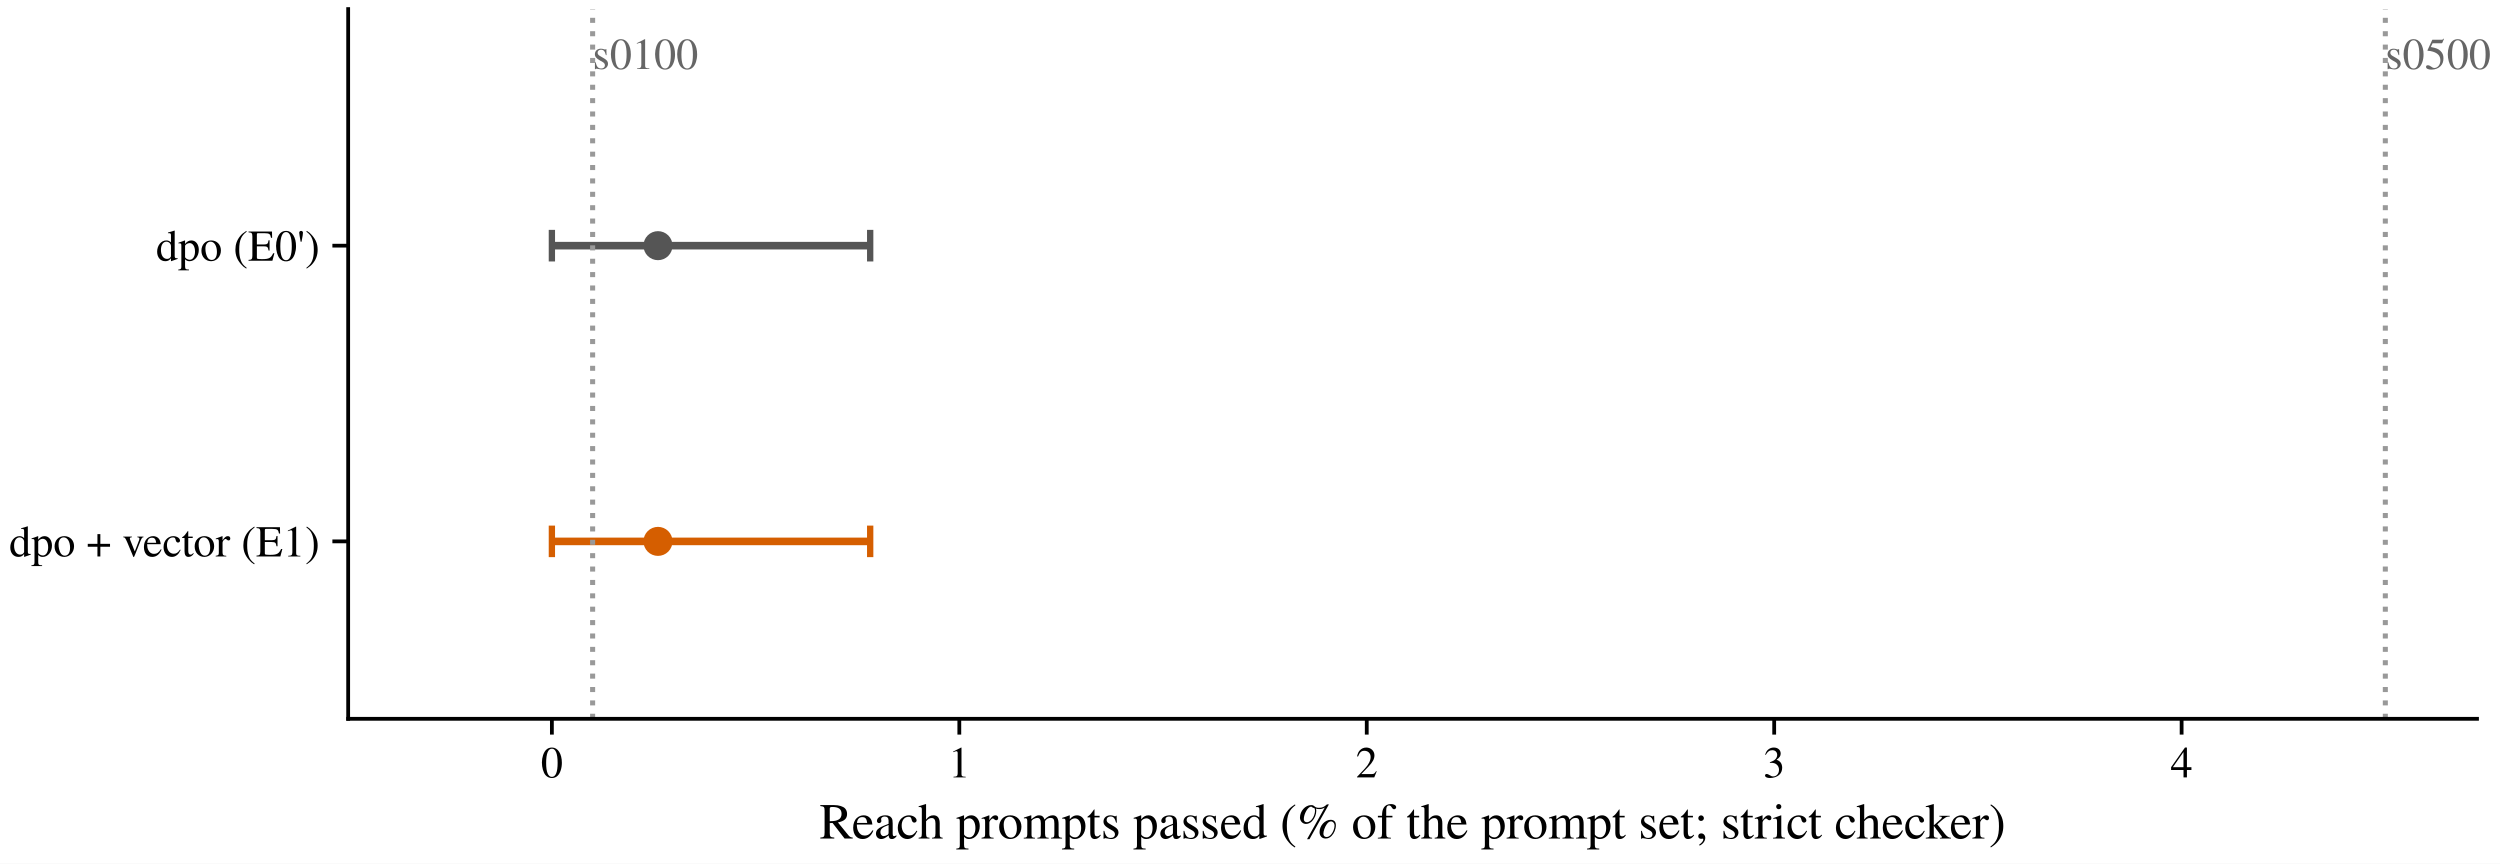
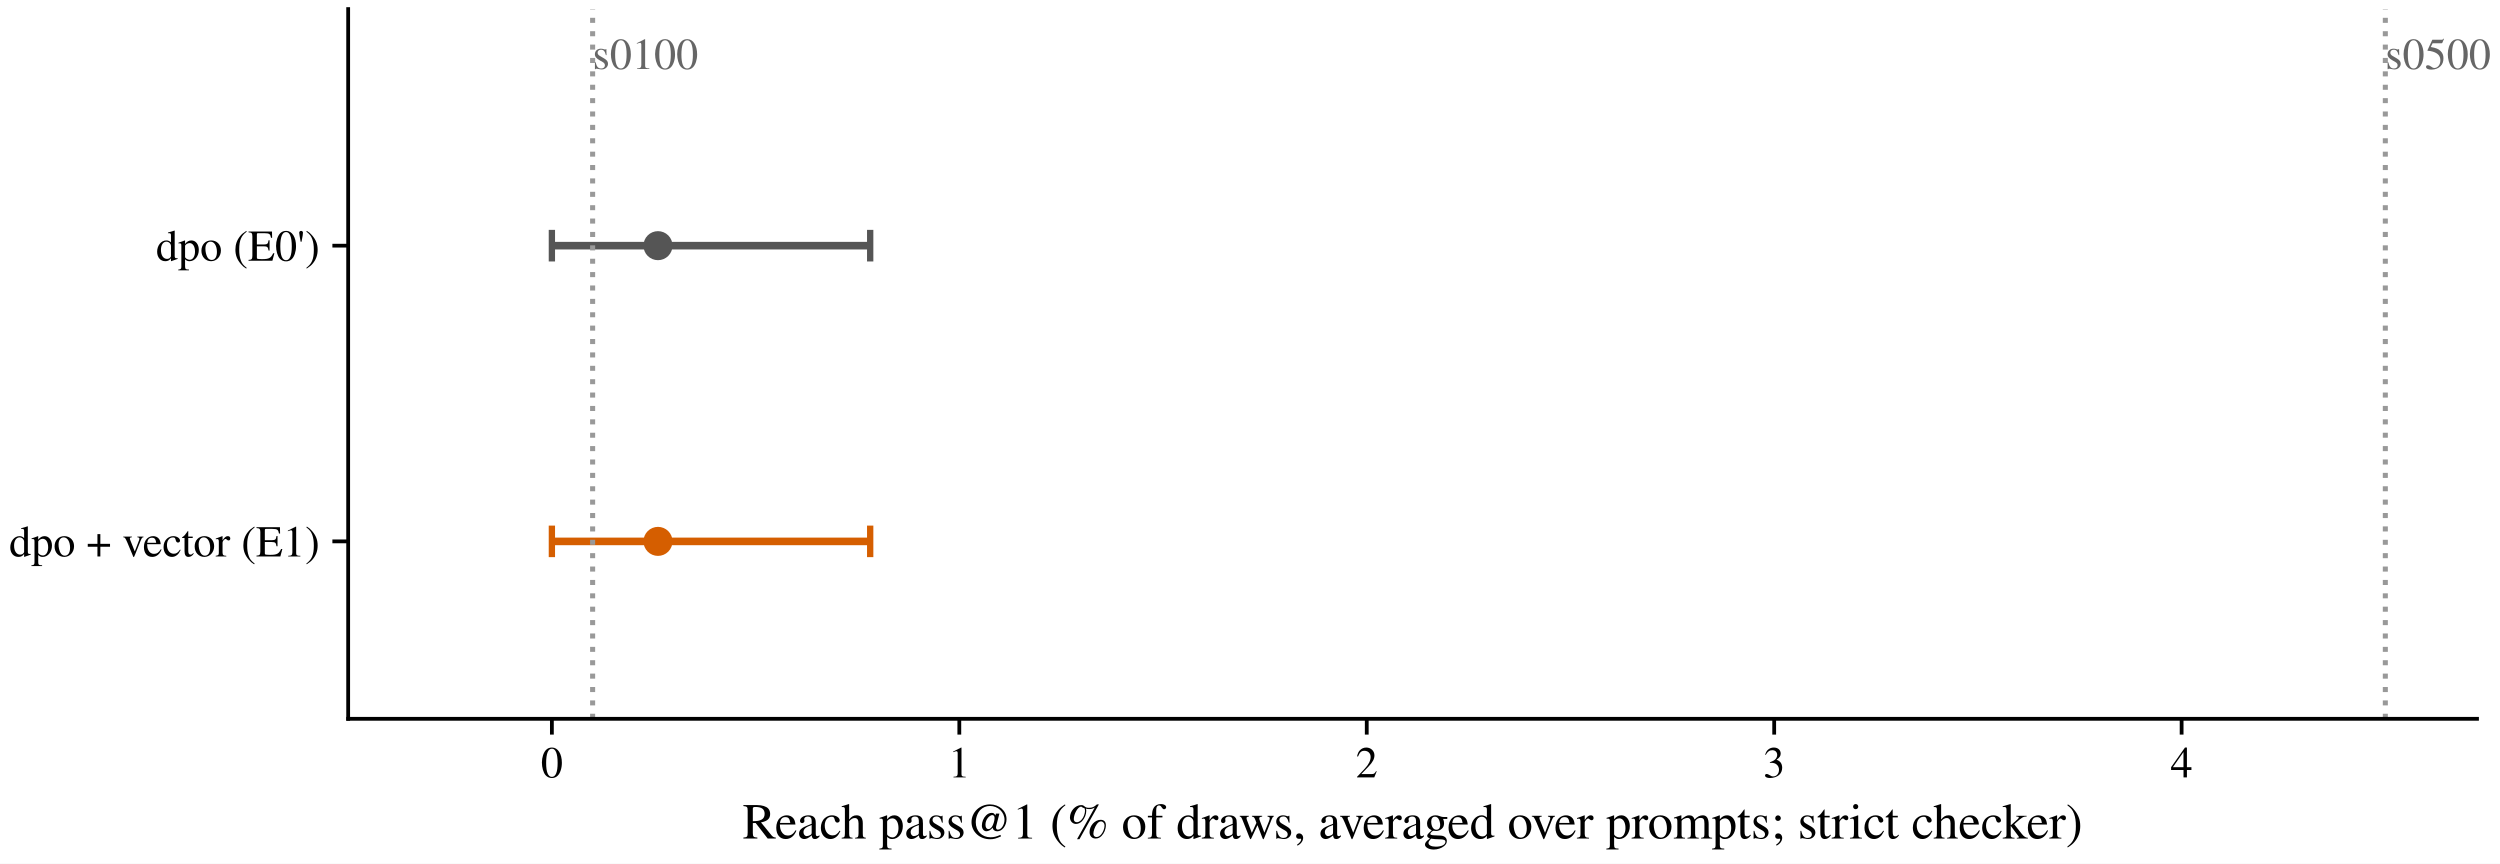
<svg xmlns="http://www.w3.org/2000/svg" xmlns:xlink="http://www.w3.org/1999/xlink" width="396pt" height="136.8pt" viewBox="0 0 396 136.8" version="1.1">
  <defs>
    <style type="text/css">*{stroke-linejoin: round; stroke-linecap: butt}</style>
  </defs>
  <g id="figure_1">
    <g id="patch_1">
      <path d="M 0 136.8  L 396 136.8  L 396 0  L 0 0  z " style="fill: #ffffff" />
    </g>
    <g id="axes_1">
      <g id="patch_2">
        <path d="M 55.15 113.86  L 392.357 113.86  L 392.357 1.44  L 55.15 1.44  z " style="fill: #ffffff" />
      </g>
      <g id="matplotlib.axis_1">
        <g id="xtick_1">
          <g id="line2d_1">
            <defs>
              <path id="mdd548913f0" d="M 0 0  L 0 2.5  " style="stroke: #000000; stroke-width: 0.6" />
            </defs>
            <g>
              <use xlink:href="#mdd548913f0" x="87.419" y="113.86" style="stroke: #000000; stroke-width: 0.6" />
            </g>
          </g>
          <g id="text_1">
            <g transform="translate(85.66865 123.141) scale(0.07 -0.07)">
              <defs>
                <path id="NimbusRoman-Regular-11" d="M 1626 4326  C 1274 4326 1005 4224 768 3994  C 397 3635 154 2899 154 2150  C 154 1446 365 704 666 346  C 902 64 1229 -90 1600 -90  C 1926 -90 2202 19 2432 243  C 2803 595 3046 1338 3046 2112  C 3046 3424 2464 4326 1626 4326  z M 1606 4160  C 2144 4160 2432 3437 2432 2099  C 2432 762 2150 77 1600 77  C 1050 77 768 762 768 2093  C 768 3456 1056 4160 1606 4160  z " transform="scale(0.015625)" />
              </defs>
              <use xlink:href="#NimbusRoman-Regular-11" />
            </g>
          </g>
        </g>
        <g id="xtick_2">
          <g id="line2d_2">
            <g>
              <use xlink:href="#mdd548913f0" x="151.956" y="113.86" style="stroke: #000000; stroke-width: 0.6" />
            </g>
          </g>
          <g id="text_2">
            <g transform="translate(150.2059 123.141) scale(0.07 -0.07)">
              <defs>
                <path id="NimbusRoman-Regular-12" d="M 755 0  L 2522 0  L 2522 96  C 2029 96 1920 166 1914 474  L 1914 4314  L 1862 4326  L 710 3744  L 710 3654  C 960 3750 1114 3795 1171 3795  C 1306 3795 1363 3699 1363 3494  L 1363 595  C 1350 192 1242 102 755 96  L 755 0  z " transform="scale(0.015625)" />
              </defs>
              <use xlink:href="#NimbusRoman-Regular-12" />
            </g>
          </g>
        </g>
        <g id="xtick_3">
          <g id="line2d_3">
            <g>
              <use xlink:href="#mdd548913f0" x="216.493" y="113.86" style="stroke: #000000; stroke-width: 0.6" />
            </g>
          </g>
          <g id="text_3">
            <g transform="translate(214.7432 123.141) scale(0.07 -0.07)">
              <defs>
                <path id="NimbusRoman-Regular-13" d="M 3040 877  L 2957 909  C 2720 538 2650 493 2349 486  L 819 486  L 1894 1613  C 2464 2208 2714 2694 2714 3194  C 2714 3834 2195 4326 1530 4326  C 1178 4326 845 4186 608 3930  C 403 3712 307 3507 198 3053  L 333 3021  C 589 3648 813 3853 1261 3853  C 1805 3853 2163 3488 2163 2950  C 2163 2445 1869 1856 1331 1286  L 192 77  L 192 0  L 2688 0  L 3040 877  z " transform="scale(0.015625)" />
              </defs>
              <use xlink:href="#NimbusRoman-Regular-13" />
            </g>
          </g>
        </g>
        <g id="xtick_4">
          <g id="line2d_4">
            <g>
              <use xlink:href="#mdd548913f0" x="281.031" y="113.86" style="stroke: #000000; stroke-width: 0.6" />
            </g>
          </g>
          <g id="text_4">
            <g transform="translate(279.2805 123.141) scale(0.07 -0.07)">
              <defs>
                <path id="NimbusRoman-Regular-14" d="M 979 2112  C 1357 2112 1504 2099 1651 2042  C 2054 1894 2298 1536 2298 1094  C 2298 550 1939 141 1466 141  C 1286 141 1158 186 922 339  C 736 454 627 499 518 499  C 371 499 275 410 275 275  C 275 51 550 -90 998 -90  C 1485 -90 1990 77 2298 339  C 2598 602 2758 973 2758 1402  C 2758 1734 2656 2029 2477 2227  C 2342 2368 2221 2445 1946 2566  C 2381 2867 2541 3104 2541 3450  C 2541 3974 2138 4326 1542 4326  C 1222 4326 941 4218 710 4013  C 518 3834 422 3674 288 3290  L 384 3264  C 640 3738 928 3942 1331 3942  C 1754 3942 2035 3667 2035 3258  C 2035 3027 1939 2803 1779 2637  C 1587 2445 1408 2349 973 2195  L 979 2112  z " transform="scale(0.015625)" />
              </defs>
              <use xlink:href="#NimbusRoman-Regular-14" />
            </g>
          </g>
        </g>
        <g id="xtick_5">
          <g id="line2d_5">
            <g>
              <use xlink:href="#mdd548913f0" x="345.568" y="113.86" style="stroke: #000000; stroke-width: 0.6" />
            </g>
          </g>
          <g id="text_5">
            <g transform="translate(343.8178 123.141) scale(0.07 -0.07)">
              <defs>
                <path id="NimbusRoman-Regular-15" d="M 3021 1478  L 2368 1478  L 2368 4326  L 2086 4326  L 77 1478  L 77 1069  L 1875 1069  L 1875 0  L 2368 0  L 2368 1069  L 3021 1069  L 3021 1478  z M 1869 1478  L 333 1478  L 1869 3674  L 1869 1478  z " transform="scale(0.015625)" />
              </defs>
              <use xlink:href="#NimbusRoman-Regular-15" />
            </g>
          </g>
        </g>
        <g id="text_6">
-           <g transform="translate(129.7999 132.824) scale(0.08 -0.08)">
+           <g transform="translate(117.6149 132.824) scale(0.08 -0.08)">
            <defs>
              <path id="NimbusRoman-Regular-33" d="M 4218 122  C 3974 141 3846 205 3661 422  L 2342 2042  C 3155 2202 3501 2522 3501 3110  C 3501 3386 3418 3622 3251 3808  C 3008 4070 2470 4237 1875 4237  L 109 4237  L 109 4115  C 582 4064 646 4006 653 3539  L 653 768  C 646 224 589 160 109 122  L 109 0  L 1882 0  L 1882 122  C 1389 154 1312 230 1306 698  L 1306 1958  L 1664 1971  L 3187 0  L 4218 0  L 4218 122  z M 1306 3770  C 1306 3949 1376 4000 1632 4000  C 2432 4000 2803 3725 2803 3123  C 2803 2803 2669 2534 2438 2413  C 2144 2246 1920 2208 1306 2195  L 1306 3770  z " transform="scale(0.015625)" />
              <path id="NimbusRoman-Regular-46" d="M 2611 1050  C 2304 563 2029 378 1619 378  C 1254 378 979 563 794 928  C 678 1171 634 1376 621 1773  L 2592 1773  C 2541 2189 2477 2374 2317 2579  C 2125 2810 1830 2944 1498 2944  C 1178 2944 877 2829 634 2611  C 333 2349 160 1894 160 1370  C 160 486 621 -64 1357 -64  C 1965 -64 2445 314 2714 1005  L 2611 1050  z M 634 1978  C 704 2477 922 2714 1312 2714  C 1702 2714 1856 2534 1939 1978  L 634 1978  z " transform="scale(0.015625)" />
              <path id="NimbusRoman-Regular-42" d="M 2829 422  C 2720 333 2643 301 2547 301  C 2400 301 2355 390 2355 672  L 2355 1920  C 2355 2253 2323 2438 2227 2592  C 2086 2822 1811 2944 1434 2944  C 832 2944 358 2630 358 2227  C 358 2080 480 1952 634 1952  C 787 1952 922 2080 922 2221  C 922 2246 915 2278 909 2323  C 896 2381 890 2432 890 2477  C 890 2650 1094 2790 1350 2790  C 1664 2790 1837 2605 1837 2259  L 1837 1869  C 858 1478 742 1421 467 1178  C 326 1050 237 832 237 621  C 237 218 518 -64 909 -64  C 1190 -64 1453 70 1843 403  C 1875 64 1990 -64 2253 -64  C 2470 -64 2605 13 2829 256  L 2829 422  z M 1837 787  C 1837 595 1805 525 1670 448  C 1510 358 1338 307 1203 307  C 979 307 800 525 800 800  L 800 826  C 806 1210 1088 1453 1837 1715  L 1837 787  z " transform="scale(0.015625)" />
              <path id="NimbusRoman-Regular-44" d="M 2547 998  C 2240 550 2010 397 1645 397  C 1056 397 653 909 653 1645  C 653 2310 1005 2758 1523 2758  C 1754 2758 1837 2694 1901 2451  L 1939 2310  C 1990 2125 2106 2016 2246 2016  C 2413 2016 2547 2138 2547 2285  C 2547 2643 2099 2944 1562 2944  C 1248 2944 922 2816 659 2586  C 339 2304 160 1869 160 1357  C 160 531 666 -64 1376 -64  C 1664 -64 1920 38 2150 237  C 2323 384 2445 563 2637 941  L 2547 998  z " transform="scale(0.015625)" />
              <path id="NimbusRoman-Regular-49" d="M 3117 96  C 2771 154 2739 198 2733 653  L 2733 1926  C 2733 2598 2470 2944 1946 2944  C 1568 2944 1299 2790 1005 2406  L 1005 4352  L 973 4371  C 749 4294 589 4243 237 4141  L 64 4090  L 64 3987  C 90 3994 102 3994 141 3994  C 416 3994 467 3942 467 3667  L 467 653  C 454 192 422 141 58 96  L 58 0  L 1440 0  L 1440 96  C 1069 128 1018 198 1005 653  L 1005 2195  C 1274 2490 1466 2598 1722 2598  C 2035 2598 2195 2368 2195 1920  L 2195 653  C 2182 198 2125 128 1760 96  L 1760 0  L 3117 0  L 3117 96  z " transform="scale(0.015625)" />
              <path id="NimbusRoman-Regular-1" transform="scale(0.015625)" />
              <path id="NimbusRoman-Regular-51" d="M 32 -1389  L 1581 -1389  L 1581 -1274  C 1101 -1267 1024 -1203 1018 -794  L 1018 211  C 1248 0 1395 -64 1664 -64  C 2426 -64 3008 653 3008 1581  C 3008 2374 2560 2944 1939 2944  C 1581 2944 1299 2790 1018 2438  L 1018 2931  L 979 2944  C 634 2810 410 2726 58 2618  L 58 2515  C 115 2522 154 2522 218 2522  C 435 2522 480 2458 480 2157  L 480 -838  C 480 -1178 410 -1242 32 -1280  L 32 -1389  z M 1018 2138  C 1018 2330 1376 2560 1670 2560  C 2144 2560 2458 2074 2458 1325  C 2458 621 2144 141 1683 141  C 1382 141 1018 371 1018 563  L 1018 2138  z " transform="scale(0.015625)" />
+               <path id="NimbusRoman-Regular-54" d="M 2016 2010  L 1990 2886  L 1920 2886  C 1888 2835 1856 2816 1818 2816  C 1779 2816 1715 2829 1645 2861  C 1498 2912 1350 2944 1197 2944  C 691 2944 326 2611 326 2150  C 326 1792 531 1536 1075 1229  L 1446 1018  C 1670 890 1779 736 1779 538  C 1779 256 1574 77 1248 77  C 806 77 582 320 435 973  L 333 973  L 333 -26  L 416 -26  C 461 38 486 51 563 51  C 634 51 710 38 858 0  C 1030 -38 1197 -64 1325 -64  C 1824 -64 2227 307 2227 755  C 2227 1075 2074 1286 1690 1517  L 998 1926  C 819 2035 723 2189 723 2362  C 723 2624 922 2797 1216 2797  C 1581 2797 1773 2586 1920 2010  L 2016 2010  z " transform="scale(0.015625)" />
+               <path id="NimbusRoman-Regular-21" d="M 4403 467  C 3904 243 3578 160 3149 160  C 2054 160 1280 947 1280 2067  C 1280 2662 1510 3270 1875 3642  C 2189 3955 2611 4128 3085 4128  C 4090 4128 4922 3341 4922 2387  C 4922 1741 4518 1126 4096 1126  C 3930 1126 3846 1222 3846 1421  C 3846 1466 3853 1504 3859 1536  L 4275 3162  L 3834 3162  L 3770 2918  C 3629 3181 3533 3251 3309 3251  C 3034 3251 2810 3149 2586 2931  C 2253 2592 2054 2112 2054 1638  C 2054 1235 2304 922 2618 922  C 2899 922 3200 1094 3418 1382  C 3456 1101 3693 915 4000 915  C 4634 915 5178 1626 5178 2451  C 5178 3507 4262 4326 3078 4326  C 1779 4326 742 3334 742 2086  C 742 858 1766 -90 3098 -90  C 3546 -90 3859 -6 4480 275  L 4403 467  z M 3398 2970  C 3578 2957 3674 2810 3661 2560  C 3648 2240 3539 1869 3379 1568  C 3251 1338 3066 1197 2893 1197  C 2656 1197 2509 1402 2509 1741  C 2509 2086 2624 2406 2842 2650  C 3021 2854 3245 2982 3398 2970  z " transform="scale(0.015625)" />
+               <path id="NimbusRoman-Regular-9" d="M 1888 4326  C 1414 4013 1222 3853 986 3558  C 531 3002 307 2362 307 1613  C 307 794 544 173 1107 -480  C 1370 -787 1536 -928 1869 -1133  L 1946 -1030  C 1434 -627 1254 -397 1082 77  C 928 506 858 986 858 1632  C 858 2304 941 2835 1114 3226  C 1293 3622 1485 3853 1946 4224  L 1888 4326  z " transform="scale(0.015625)" />
+               <path id="NimbusRoman-Regular-6" d="M 4282 2374  C 3558 2374 2874 1626 2874 826  C 2874 326 3174 0 3642 0  C 3930 0 4166 102 4390 326  C 4730 672 4941 1190 4941 1690  C 4941 2125 4698 2374 4282 2374  z M 4326 2170  C 4576 2170 4774 1939 4774 1658  C 4774 1293 4614 858 4371 550  C 4166 301 3981 192 3750 192  C 3514 192 3360 358 3360 602  C 3360 947 3539 1466 3776 1798  C 3949 2054 4128 2170 4326 2170  z M 4058 4326  L 3808 4326  C 3456 4000 3206 3891 2803 3891  C 2547 3891 2406 3936 2253 4064  C 2086 4205 2003 4237 1805 4237  C 1069 4237 390 3475 390 2662  C 390 2214 730 1850 1146 1850  C 1421 1850 1709 1978 1920 2202  C 2253 2541 2458 3053 2458 3514  C 2458 3603 2445 3680 2413 3795  C 2528 3750 2650 3731 2835 3731  C 3110 3731 3270 3776 3533 3930  L 1286 -83  L 1594 -83  L 4058 4326  z M 2240 3840  C 2278 3712 2298 3616 2298 3526  C 2298 3264 2202 2925 2054 2656  C 1843 2285 1549 2067 1254 2067  C 1030 2067 877 2227 877 2458  C 877 3136 1408 4045 1805 4045  C 1837 4045 1850 4038 1888 4006  C 1978 3923 2054 3891 2240 3840  z " transform="scale(0.015625)" />
+               <path id="NimbusRoman-Regular-50" d="M 1600 2944  C 762 2944 186 2330 186 1446  C 186 576 781 -64 1587 -64  C 2394 -64 3008 608 3008 1498  C 3008 2342 2419 2944 1600 2944  z M 1517 2765  C 2054 2765 2432 2150 2432 1274  C 2432 544 2144 115 1664 115  C 1414 115 1178 269 1043 525  C 864 858 762 1306 762 1760  C 762 2368 1056 2765 1517 2765  z " transform="scale(0.015625)" />
+               <path id="NimbusRoman-Regular-47" d="M 1978 2880  L 1190 2880  L 1190 3622  C 1190 4000 1312 4192 1555 4192  C 1696 4192 1779 4128 1894 3942  C 1997 3776 2074 3712 2182 3712  C 2336 3712 2451 3827 2451 3974  C 2451 4205 2170 4371 1786 4371  C 1382 4371 1050 4198 883 3910  C 717 3622 666 3392 659 2880  L 134 2880  L 134 2675  L 659 2675  L 659 666  C 646 186 582 115 128 96  L 128 0  L 1792 0  L 1792 96  C 1267 115 1197 186 1197 666  L 1197 2675  L 1978 2675  L 1978 2880  z " transform="scale(0.015625)" />
+               <path id="NimbusRoman-Regular-45" d="M 3142 371  C 3059 365 3021 365 2995 365  C 2771 365 2714 435 2714 730  L 2714 4358  L 2682 4371  C 2381 4269 2163 4198 1741 4090  L 1741 3987  C 1792 3994 1824 3994 1882 3994  C 2118 3994 2176 3930 2176 3667  L 2176 2669  C 1933 2874 1760 2944 1504 2944  C 768 2944 173 2221 173 1312  C 173 493 646 -64 1357 -64  C 1715 -64 1958 64 2176 365  L 2176 -45  L 2202 -64  L 3142 269  L 3142 371  z M 2176 653  C 2176 608 2131 531 2067 461  C 1958 333 1792 269 1606 269  C 1069 269 723 781 723 1574  C 723 2291 1037 2765 1523 2765  C 1869 2765 2176 2464 2176 2125  L 2176 653  z " transform="scale(0.015625)" />
              <path id="NimbusRoman-Regular-53" d="M 32 0  L 1568 0  L 1568 96  C 1139 109 1037 198 1024 576  L 1024 2016  C 1024 2221 1293 2541 1472 2541  C 1510 2541 1568 2509 1638 2445  C 1734 2349 1811 2317 1894 2317  C 2048 2317 2144 2426 2144 2605  C 2144 2816 2010 2944 1792 2944  C 1523 2944 1344 2803 1024 2342  L 1024 2931  L 992 2944  C 634 2803 403 2714 45 2598  L 45 2496  C 134 2515 192 2522 269 2522  C 429 2522 486 2419 486 2138  L 486 538  C 474 205 435 166 32 96  L 32 0  z " transform="scale(0.015625)" />
-               <path id="NimbusRoman-Regular-50" d="M 1600 2944  C 762 2944 186 2330 186 1446  C 186 576 781 -64 1587 -64  C 2394 -64 3008 608 3008 1498  C 3008 2342 2419 2944 1600 2944  z M 1517 2765  C 2054 2765 2432 2150 2432 1274  C 2432 544 2144 115 1664 115  C 1414 115 1178 269 1043 525  C 864 858 762 1306 762 1760  C 762 2368 1056 2765 1517 2765  z " transform="scale(0.015625)" />
+               <path id="NimbusRoman-Regular-58" d="M 3654 2880  L 3654 2784  C 3872 2739 3936 2694 3936 2586  C 3936 2490 3898 2336 3827 2163  L 3251 742  L 2714 2176  C 2605 2470 2605 2470 2605 2554  C 2605 2694 2675 2739 2976 2784  L 2976 2880  L 1677 2880  L 1677 2784  C 1914 2758 1990 2682 2118 2342  C 2150 2253 2208 2093 2246 1984  L 1664 710  L 1030 2381  C 1005 2445 992 2509 992 2573  C 992 2707 1062 2758 1286 2784  L 1286 2880  L 134 2880  L 134 2784  C 282 2771 333 2707 474 2381  L 1338 192  C 1414 -6 1466 -90 1504 -90  C 1536 -90 1587 -13 1664 160  L 2381 1696  L 2963 186  C 3059 -58 3072 -90 3117 -90  C 3162 -90 3194 -32 3296 224  L 4179 2438  C 4294 2707 4314 2739 4442 2784  L 4442 2880  L 3654 2880  z " transform="scale(0.015625)" />
+               <path id="NimbusRoman-Regular-d" d="M 531 -902  C 960 -691 1248 -301 1248 83  C 1248 403 1024 653 736 653  C 512 653 358 506 358 288  C 358 83 499 -38 736 -38  C 781 -38 826 -32 864 -26  C 896 -13 902 -13 909 -13  C 960 -13 998 -51 998 -102  C 998 -307 819 -544 474 -781  L 531 -902  z " transform="scale(0.015625)" />
+               <path id="NimbusRoman-Regular-57" d="M 3053 2880  L 2163 2880  L 2163 2784  C 2368 2765 2464 2701 2464 2579  C 2464 2515 2451 2451 2426 2387  L 1792 730  L 1139 2368  C 1101 2458 1082 2547 1082 2605  C 1082 2720 1152 2765 1376 2784  L 1376 2880  L 122 2880  L 122 2784  C 365 2771 410 2707 704 2048  L 1472 211  C 1485 173 1504 128 1523 77  C 1542 26 1562 -19 1581 -51  C 1594 -77 1619 -90 1638 -90  C 1677 -90 1722 -6 1818 230  L 2637 2285  C 2822 2720 2861 2765 3053 2784  L 3053 2880  z " transform="scale(0.015625)" />
+               <path id="NimbusRoman-Regular-48" d="M 3008 2483  L 3008 2733  L 2515 2733  C 2381 2733 2291 2752 2163 2797  L 2022 2848  C 1856 2912 1677 2944 1510 2944  C 915 2944 442 2490 442 1901  C 442 1498 608 1254 1037 1043  L 870 890  C 736 762 659 691 640 666  C 506 525 467 454 467 346  C 467 205 538 134 806 6  C 346 -326 179 -538 179 -774  C 179 -1114 672 -1395 1286 -1395  C 1766 -1395 2266 -1229 2598 -960  C 2842 -762 2950 -557 2950 -314  C 2950 83 2650 346 2176 371  L 1350 410  C 1005 422 851 480 851 582  C 851 710 1062 934 1235 986  C 1466 966 1587 954 1600 954  C 1837 954 2093 1050 2291 1222  C 2502 1402 2598 1626 2598 1946  C 2598 2131 2566 2278 2477 2483  L 3008 2483  z M 941 -13  C 1158 -58 1658 -96 1984 -96  C 2560 -96 2771 -179 2771 -410  C 2771 -781 2285 -1030 1562 -1030  C 992 -1030 627 -845 627 -563  C 627 -416 685 -320 941 -13  z M 973 2163  C 973 2541 1152 2765 1446 2765  C 1645 2765 1811 2656 1914 2464  C 2035 2240 2106 1952 2106 1696  C 2106 1338 1926 1114 1632 1114  C 1235 1114 973 1530 973 2144  L 973 2163  z " transform="scale(0.015625)" />
              <path id="NimbusRoman-Regular-4e" d="M 102 0  L 1523 0  L 1523 96  C 1197 102 1094 173 1088 429  L 1088 2234  C 1088 2246 1139 2310 1184 2355  C 1344 2502 1619 2611 1843 2611  C 2125 2611 2266 2387 2266 1939  L 2266 550  C 2253 186 2189 115 1830 96  L 1830 0  L 3264 0  L 3264 96  C 2906 96 2816 198 2803 608  L 2803 2221  C 2995 2496 3200 2611 3501 2611  C 3866 2611 3981 2438 3981 1907  L 3981 557  C 3968 179 3930 134 3558 96  L 3558 0  L 4960 0  L 4960 96  L 4794 109  C 4589 141 4518 237 4518 486  L 4518 1805  C 4518 2560 4269 2944 3776 2944  C 3405 2944 3078 2778 2733 2406  C 2618 2771 2400 2944 2054 2944  C 1766 2944 1594 2861 1062 2451  L 1062 2931  L 1018 2944  C 678 2822 461 2752 122 2656  L 122 2547  C 198 2566 256 2573 326 2573  C 493 2573 550 2470 550 2163  L 550 544  C 538 186 454 96 102 96  L 102 0  z " transform="scale(0.015625)" />
              <path id="NimbusRoman-Regular-55" d="M 1632 2880  L 986 2880  L 986 3622  C 986 3686 973 3706 941 3706  C 570 3168 378 2950 192 2842  C 122 2797 83 2758 83 2720  C 83 2701 90 2688 109 2675  L 448 2675  L 448 749  C 448 211 640 -64 1018 -64  C 1331 -64 1574 90 1786 422  L 1702 493  C 1562 326 1459 269 1318 269  C 1082 269 986 442 986 845  L 986 2675  L 1632 2675  L 1632 2880  z " transform="scale(0.015625)" />
-               <path id="NimbusRoman-Regular-54" d="M 2016 2010  L 1990 2886  L 1920 2886  C 1888 2835 1856 2816 1818 2816  C 1779 2816 1715 2829 1645 2861  C 1498 2912 1350 2944 1197 2944  C 691 2944 326 2611 326 2150  C 326 1792 531 1536 1075 1229  L 1446 1018  C 1670 890 1779 736 1779 538  C 1779 256 1574 77 1248 77  C 806 77 582 320 435 973  L 333 973  L 333 -26  L 416 -26  C 461 38 486 51 563 51  C 634 51 710 38 858 0  C 1030 -38 1197 -64 1325 -64  C 1824 -64 2227 307 2227 755  C 2227 1075 2074 1286 1690 1517  L 998 1926  C 819 2035 723 2189 723 2362  C 723 2624 922 2797 1216 2797  C 1581 2797 1773 2586 1920 2010  L 2016 2010  z " transform="scale(0.015625)" />
-               <path id="NimbusRoman-Regular-45" d="M 3142 371  C 3059 365 3021 365 2995 365  C 2771 365 2714 435 2714 730  L 2714 4358  L 2682 4371  C 2381 4269 2163 4198 1741 4090  L 1741 3987  C 1792 3994 1824 3994 1882 3994  C 2118 3994 2176 3930 2176 3667  L 2176 2669  C 1933 2874 1760 2944 1504 2944  C 768 2944 173 2221 173 1312  C 173 493 646 -64 1357 -64  C 1715 -64 1958 64 2176 365  L 2176 -45  L 2202 -64  L 3142 269  L 3142 371  z M 2176 653  C 2176 608 2131 531 2067 461  C 1958 333 1792 269 1606 269  C 1069 269 723 781 723 1574  C 723 2291 1037 2765 1523 2765  C 1869 2765 2176 2464 2176 2125  L 2176 653  z " transform="scale(0.015625)" />
-               <path id="NimbusRoman-Regular-9" d="M 1888 4326  C 1414 4013 1222 3853 986 3558  C 531 3002 307 2362 307 1613  C 307 794 544 173 1107 -480  C 1370 -787 1536 -928 1869 -1133  L 1946 -1030  C 1434 -627 1254 -397 1082 77  C 928 506 858 986 858 1632  C 858 2304 941 2835 1114 3226  C 1293 3622 1485 3853 1946 4224  L 1888 4326  z " transform="scale(0.015625)" />
-               <path id="NimbusRoman-Regular-6" d="M 4282 2374  C 3558 2374 2874 1626 2874 826  C 2874 326 3174 0 3642 0  C 3930 0 4166 102 4390 326  C 4730 672 4941 1190 4941 1690  C 4941 2125 4698 2374 4282 2374  z M 4326 2170  C 4576 2170 4774 1939 4774 1658  C 4774 1293 4614 858 4371 550  C 4166 301 3981 192 3750 192  C 3514 192 3360 358 3360 602  C 3360 947 3539 1466 3776 1798  C 3949 2054 4128 2170 4326 2170  z M 4058 4326  L 3808 4326  C 3456 4000 3206 3891 2803 3891  C 2547 3891 2406 3936 2253 4064  C 2086 4205 2003 4237 1805 4237  C 1069 4237 390 3475 390 2662  C 390 2214 730 1850 1146 1850  C 1421 1850 1709 1978 1920 2202  C 2253 2541 2458 3053 2458 3514  C 2458 3603 2445 3680 2413 3795  C 2528 3750 2650 3731 2835 3731  C 3110 3731 3270 3776 3533 3930  L 1286 -83  L 1594 -83  L 4058 4326  z M 2240 3840  C 2278 3712 2298 3616 2298 3526  C 2298 3264 2202 2925 2054 2656  C 1843 2285 1549 2067 1254 2067  C 1030 2067 877 2227 877 2458  C 877 3136 1408 4045 1805 4045  C 1837 4045 1850 4038 1888 4006  C 1978 3923 2054 3891 2240 3840  z " transform="scale(0.015625)" />
-               <path id="NimbusRoman-Regular-47" d="M 1978 2880  L 1190 2880  L 1190 3622  C 1190 4000 1312 4192 1555 4192  C 1696 4192 1779 4128 1894 3942  C 1997 3776 2074 3712 2182 3712  C 2336 3712 2451 3827 2451 3974  C 2451 4205 2170 4371 1786 4371  C 1382 4371 1050 4198 883 3910  C 717 3622 666 3392 659 2880  L 134 2880  L 134 2675  L 659 2675  L 659 666  C 646 186 582 115 128 96  L 128 0  L 1792 0  L 1792 96  C 1267 115 1197 186 1197 666  L 1197 2675  L 1978 2675  L 1978 2880  z " transform="scale(0.015625)" />
              <path id="NimbusRoman-Regular-1c" d="M 685 -902  C 1126 -685 1402 -301 1402 83  C 1402 410 1178 653 890 653  C 659 653 512 512 512 294  C 512 83 653 -38 890 -38  C 934 -38 979 -32 1018 -26  C 1050 -13 1056 -13 1062 -13  C 1114 -13 1152 -51 1152 -102  C 1152 -307 973 -544 627 -781  L 685 -902  z M 870 2938  C 678 2938 518 2778 518 2573  C 518 2387 678 2227 864 2227  C 1062 2227 1229 2387 1229 2573  C 1229 2771 1062 2938 870 2938  z " transform="scale(0.015625)" />
              <path id="NimbusRoman-Regular-4a" d="M 102 0  L 1619 0  L 1619 96  C 1197 128 1152 186 1146 653  L 1146 2925  L 1120 2944  L 128 2592  L 128 2496  L 179 2502  C 256 2515 333 2522 397 2522  C 550 2522 608 2419 608 2138  L 608 653  C 595 179 538 115 102 96  L 102 0  z M 819 4371  C 646 4371 499 4224 499 4045  C 499 3859 640 3718 819 3718  C 1011 3718 1152 3859 1152 4045  C 1152 4230 1005 4371 819 4371  z " transform="scale(0.015625)" />
              <path id="NimbusRoman-Regular-4c" d="M 45 0  L 1542 0  L 1542 96  L 1414 102  C 1146 122 1069 192 1062 429  L 1062 1606  L 1958 410  C 1984 378 2003 346 2022 326  C 2074 262 2093 224 2093 192  C 2093 134 2035 96 1958 96  L 1837 96  L 1837 0  L 3232 0  L 3232 96  C 2950 115 2752 237 2483 563  L 1504 1805  L 1690 1978  C 2490 2694 2662 2797 3072 2784  L 3072 2880  L 1766 2880  L 1766 2790  C 2016 2784 2086 2758 2086 2675  C 2086 2618 2029 2534 1939 2451  L 1062 1670  L 1062 4358  L 1037 4371  C 787 4294 602 4237 237 4141  L 45 4090  L 45 3987  C 128 3994 186 4000 250 4000  C 467 4000 525 3917 525 3610  L 525 525  C 518 186 499 166 45 96  L 45 0  z " transform="scale(0.015625)" />
              <path id="NimbusRoman-Regular-a" d="M 243 -1133  C 717 -819 909 -659 1146 -365  C 1600 192 1824 832 1824 1581  C 1824 2400 1587 3021 1024 3674  C 762 3981 595 4122 262 4326  L 186 4224  C 698 3821 870 3597 1050 3117  C 1203 2688 1274 2208 1274 1562  C 1274 890 1190 365 1018 -26  C 845 -422 646 -659 186 -1030  L 243 -1133  z " transform="scale(0.015625)" />
            </defs>
            <use xlink:href="#NimbusRoman-Regular-33" />
            <use xlink:href="#NimbusRoman-Regular-46" transform="translate(64.29688 0)" />
            <use xlink:href="#NimbusRoman-Regular-42" transform="translate(108.2031 0)" />
            <use xlink:href="#NimbusRoman-Regular-44" transform="translate(152.6094 0)" />
            <use xlink:href="#NimbusRoman-Regular-49" transform="translate(195.4219 0)" />
            <use xlink:href="#NimbusRoman-Regular-1" transform="translate(245.4219 0)" />
            <use xlink:href="#NimbusRoman-Regular-51" transform="translate(270.4219 0)" />
-             <use xlink:href="#NimbusRoman-Regular-53" transform="translate(320.4219 0)" />
-             <use xlink:href="#NimbusRoman-Regular-50" transform="translate(352.9219 0)" />
-             <use xlink:href="#NimbusRoman-Regular-4e" transform="translate(402.9219 0)" />
-             <use xlink:href="#NimbusRoman-Regular-51" transform="translate(479.7188 0)" />
-             <use xlink:href="#NimbusRoman-Regular-55" transform="translate(529.2188 0)" />
-             <use xlink:href="#NimbusRoman-Regular-54" transform="translate(557.3125 0)" />
-             <use xlink:href="#NimbusRoman-Regular-1" transform="translate(596.2188 0)" />
-             <use xlink:href="#NimbusRoman-Regular-51" transform="translate(621.2188 0)" />
-             <use xlink:href="#NimbusRoman-Regular-42" transform="translate(671.2188 0)" />
-             <use xlink:href="#NimbusRoman-Regular-54" transform="translate(715.7188 0)" />
-             <use xlink:href="#NimbusRoman-Regular-54" transform="translate(753.7188 0)" />
-             <use xlink:href="#NimbusRoman-Regular-46" transform="translate(792.625 0)" />
-             <use xlink:href="#NimbusRoman-Regular-45" transform="translate(837.0312 0)" />
-             <use xlink:href="#NimbusRoman-Regular-1" transform="translate(887.0312 0)" />
-             <use xlink:href="#NimbusRoman-Regular-9" transform="translate(912.0312 0)" />
-             <use xlink:href="#NimbusRoman-Regular-6" transform="translate(945.3281 0)" />
-             <use xlink:href="#NimbusRoman-Regular-1" transform="translate(1028.625 0)" />
-             <use xlink:href="#NimbusRoman-Regular-50" transform="translate(1053.625 0)" />
-             <use xlink:href="#NimbusRoman-Regular-47" transform="translate(1103.625 0)" />
-             <use xlink:href="#NimbusRoman-Regular-1" transform="translate(1136.922 0)" />
-             <use xlink:href="#NimbusRoman-Regular-55" transform="translate(1161.922 0)" />
-             <use xlink:href="#NimbusRoman-Regular-49" transform="translate(1190.625 0)" />
-             <use xlink:href="#NimbusRoman-Regular-46" transform="translate(1240.625 0)" />
-             <use xlink:href="#NimbusRoman-Regular-1" transform="translate(1285.031 0)" />
-             <use xlink:href="#NimbusRoman-Regular-51" transform="translate(1310.031 0)" />
-             <use xlink:href="#NimbusRoman-Regular-53" transform="translate(1360.031 0)" />
-             <use xlink:href="#NimbusRoman-Regular-50" transform="translate(1392.531 0)" />
-             <use xlink:href="#NimbusRoman-Regular-4e" transform="translate(1442.531 0)" />
-             <use xlink:href="#NimbusRoman-Regular-51" transform="translate(1519.328 0)" />
-             <use xlink:href="#NimbusRoman-Regular-55" transform="translate(1568.828 0)" />
-             <use xlink:href="#NimbusRoman-Regular-1" transform="translate(1596.625 0)" />
-             <use xlink:href="#NimbusRoman-Regular-54" transform="translate(1621.625 0)" />
-             <use xlink:href="#NimbusRoman-Regular-46" transform="translate(1660.531 0)" />
-             <use xlink:href="#NimbusRoman-Regular-55" transform="translate(1704.031 0)" />
-             <use xlink:href="#NimbusRoman-Regular-1c" transform="translate(1732.031 0)" />
-             <use xlink:href="#NimbusRoman-Regular-1" transform="translate(1759.828 0)" />
-             <use xlink:href="#NimbusRoman-Regular-54" transform="translate(1784.828 0)" />
-             <use xlink:href="#NimbusRoman-Regular-55" transform="translate(1822.438 0)" />
-             <use xlink:href="#NimbusRoman-Regular-53" transform="translate(1851.328 0)" />
-             <use xlink:href="#NimbusRoman-Regular-4a" transform="translate(1886.531 0)" />
-             <use xlink:href="#NimbusRoman-Regular-44" transform="translate(1914.328 0)" />
-             <use xlink:href="#NimbusRoman-Regular-55" transform="translate(1957.328 0)" />
-             <use xlink:href="#NimbusRoman-Regular-1" transform="translate(1985.125 0)" />
-             <use xlink:href="#NimbusRoman-Regular-44" transform="translate(2010.125 0)" />
-             <use xlink:href="#NimbusRoman-Regular-49" transform="translate(2052.938 0)" />
-             <use xlink:href="#NimbusRoman-Regular-46" transform="translate(2102.938 0)" />
-             <use xlink:href="#NimbusRoman-Regular-44" transform="translate(2147.344 0)" />
-             <use xlink:href="#NimbusRoman-Regular-4c" transform="translate(2189.844 0)" />
-             <use xlink:href="#NimbusRoman-Regular-46" transform="translate(2237.844 0)" />
-             <use xlink:href="#NimbusRoman-Regular-53" transform="translate(2282.25 0)" />
-             <use xlink:href="#NimbusRoman-Regular-a" transform="translate(2315.547 0)" />
+             <use xlink:href="#NimbusRoman-Regular-42" transform="translate(320.4219 0)" />
+             <use xlink:href="#NimbusRoman-Regular-54" transform="translate(364.9219 0)" />
+             <use xlink:href="#NimbusRoman-Regular-54" transform="translate(402.9219 0)" />
+             <use xlink:href="#NimbusRoman-Regular-21" transform="translate(441.8281 0)" />
+             <use xlink:href="#NimbusRoman-Regular-12" transform="translate(533.9219 0)" />
+             <use xlink:href="#NimbusRoman-Regular-1" transform="translate(583.9219 0)" />
+             <use xlink:href="#NimbusRoman-Regular-9" transform="translate(608.9219 0)" />
+             <use xlink:href="#NimbusRoman-Regular-6" transform="translate(642.2188 0)" />
+             <use xlink:href="#NimbusRoman-Regular-1" transform="translate(725.5156 0)" />
+             <use xlink:href="#NimbusRoman-Regular-50" transform="translate(750.5156 0)" />
+             <use xlink:href="#NimbusRoman-Regular-47" transform="translate(800.5156 0)" />
+             <use xlink:href="#NimbusRoman-Regular-1" transform="translate(833.8125 0)" />
+             <use xlink:href="#NimbusRoman-Regular-45" transform="translate(858.8125 0)" />
+             <use xlink:href="#NimbusRoman-Regular-53" transform="translate(908.8125 0)" />
+             <use xlink:href="#NimbusRoman-Regular-42" transform="translate(941.8125 0)" />
+             <use xlink:href="#NimbusRoman-Regular-58" transform="translate(982.4219 0)" />
+             <use xlink:href="#NimbusRoman-Regular-54" transform="translate(1051.625 0)" />
+             <use xlink:href="#NimbusRoman-Regular-d" transform="translate(1090.531 0)" />
+             <use xlink:href="#NimbusRoman-Regular-1" transform="translate(1115.531 0)" />
+             <use xlink:href="#NimbusRoman-Regular-42" transform="translate(1140.531 0)" />
+             <use xlink:href="#NimbusRoman-Regular-57" transform="translate(1181.234 0)" />
+             <use xlink:href="#NimbusRoman-Regular-46" transform="translate(1227.438 0)" />
+             <use xlink:href="#NimbusRoman-Regular-53" transform="translate(1271.844 0)" />
+             <use xlink:href="#NimbusRoman-Regular-42" transform="translate(1304.844 0)" />
+             <use xlink:href="#NimbusRoman-Regular-48" transform="translate(1348.453 0)" />
+             <use xlink:href="#NimbusRoman-Regular-46" transform="translate(1395.453 0)" />
+             <use xlink:href="#NimbusRoman-Regular-45" transform="translate(1439.859 0)" />
+             <use xlink:href="#NimbusRoman-Regular-1" transform="translate(1489.859 0)" />
+             <use xlink:href="#NimbusRoman-Regular-50" transform="translate(1514.859 0)" />
+             <use xlink:href="#NimbusRoman-Regular-57" transform="translate(1560.953 0)" />
+             <use xlink:href="#NimbusRoman-Regular-46" transform="translate(1607.156 0)" />
+             <use xlink:href="#NimbusRoman-Regular-53" transform="translate(1651.562 0)" />
+             <use xlink:href="#NimbusRoman-Regular-1" transform="translate(1684.859 0)" />
+             <use xlink:href="#NimbusRoman-Regular-51" transform="translate(1709.859 0)" />
+             <use xlink:href="#NimbusRoman-Regular-53" transform="translate(1759.859 0)" />
+             <use xlink:href="#NimbusRoman-Regular-50" transform="translate(1792.359 0)" />
+             <use xlink:href="#NimbusRoman-Regular-4e" transform="translate(1842.359 0)" />
+             <use xlink:href="#NimbusRoman-Regular-51" transform="translate(1919.156 0)" />
+             <use xlink:href="#NimbusRoman-Regular-55" transform="translate(1968.656 0)" />
+             <use xlink:href="#NimbusRoman-Regular-54" transform="translate(1996.75 0)" />
+             <use xlink:href="#NimbusRoman-Regular-1c" transform="translate(2036.656 0)" />
+             <use xlink:href="#NimbusRoman-Regular-1" transform="translate(2064.453 0)" />
+             <use xlink:href="#NimbusRoman-Regular-54" transform="translate(2089.453 0)" />
+             <use xlink:href="#NimbusRoman-Regular-55" transform="translate(2127.062 0)" />
+             <use xlink:href="#NimbusRoman-Regular-53" transform="translate(2155.953 0)" />
+             <use xlink:href="#NimbusRoman-Regular-4a" transform="translate(2191.156 0)" />
+             <use xlink:href="#NimbusRoman-Regular-44" transform="translate(2218.953 0)" />
+             <use xlink:href="#NimbusRoman-Regular-55" transform="translate(2261.953 0)" />
+             <use xlink:href="#NimbusRoman-Regular-1" transform="translate(2289.75 0)" />
+             <use xlink:href="#NimbusRoman-Regular-44" transform="translate(2314.75 0)" />
+             <use xlink:href="#NimbusRoman-Regular-49" transform="translate(2357.562 0)" />
+             <use xlink:href="#NimbusRoman-Regular-46" transform="translate(2407.562 0)" />
+             <use xlink:href="#NimbusRoman-Regular-44" transform="translate(2451.969 0)" />
+             <use xlink:href="#NimbusRoman-Regular-4c" transform="translate(2494.469 0)" />
+             <use xlink:href="#NimbusRoman-Regular-46" transform="translate(2542.469 0)" />
+             <use xlink:href="#NimbusRoman-Regular-53" transform="translate(2586.875 0)" />
+             <use xlink:href="#NimbusRoman-Regular-a" transform="translate(2620.172 0)" />
          </g>
        </g>
      </g>
      <g id="matplotlib.axis_2">
        <g id="ytick_1">
          <g id="line2d_6">
            <defs>
              <path id="me97be633bd" d="M 0 0  L -2.5 0  " style="stroke: #000000; stroke-width: 0.6" />
            </defs>
            <g>
              <use xlink:href="#me97be633bd" x="55.15" y="38.913" style="stroke: #000000; stroke-width: 0.6" />
            </g>
          </g>
          <g id="text_7">
            <g transform="translate(24.70188 41.30383) scale(0.07 -0.07)">
              <defs>
                <path id="NimbusRoman-Regular-26" d="M 3821 1082  L 3642 1082  C 3334 403 3046 243 2131 237  L 1958 237  C 1293 256 1286 262 1286 512  L 1286 2093  L 2272 2093  C 2810 2080 2893 2003 2976 1478  L 3123 1478  L 3123 2963  L 2976 2963  C 2899 2445 2810 2368 2272 2355  L 1286 2355  L 1286 3776  C 1293 3968 1318 3994 1498 3994  L 2362 3994  C 3104 3981 3232 3891 3334 3322  L 3494 3322  L 3475 4237  L 77 4237  L 77 4115  C 544 4083 621 4000 634 3539  L 634 698  C 621 237 538 147 77 122  L 77 0  L 3533 0  L 3821 1082  z " transform="scale(0.015625)" />
                <path id="NimbusRoman-Regular-68" d="M 646 2758  C 666 2874 678 2957 691 3014  C 794 3501 851 3885 851 4070  C 851 4211 730 4326 582 4326  C 429 4326 307 4211 307 4064  C 307 3955 397 3379 512 2758  L 646 2758  z " transform="scale(0.015625)" />
              </defs>
              <use xlink:href="#NimbusRoman-Regular-45" />
              <use xlink:href="#NimbusRoman-Regular-51" transform="translate(50 0)" />
              <use xlink:href="#NimbusRoman-Regular-50" transform="translate(100 0)" />
              <use xlink:href="#NimbusRoman-Regular-1" transform="translate(150 0)" />
              <use xlink:href="#NimbusRoman-Regular-9" transform="translate(175 0)" />
              <use xlink:href="#NimbusRoman-Regular-26" transform="translate(208.2969 0)" />
              <use xlink:href="#NimbusRoman-Regular-11" transform="translate(269.3906 0)" />
              <use xlink:href="#NimbusRoman-Regular-68" transform="translate(319.3906 0)" />
              <use xlink:href="#NimbusRoman-Regular-a" transform="translate(337.3906 0)" />
            </g>
          </g>
        </g>
        <g id="ytick_2">
          <g id="line2d_7">
            <g>
              <use xlink:href="#me97be633bd" x="55.15" y="85.755" style="stroke: #000000; stroke-width: 0.6" />
            </g>
          </g>
          <g id="text_8">
            <g transform="translate(1.44 88.1455) scale(0.07 -0.07)">
              <defs>
                <path id="NimbusRoman-Regular-c" d="M 1594 1830  L 192 1830  L 192 1408  L 1594 1408  L 1594 0  L 2016 0  L 2016 1408  L 3418 1408  L 3418 1830  L 2016 1830  L 2016 3238  L 1594 3238  L 1594 1830  z " transform="scale(0.015625)" />
-                 <path id="NimbusRoman-Regular-57" d="M 3053 2880  L 2163 2880  L 2163 2784  C 2368 2765 2464 2701 2464 2579  C 2464 2515 2451 2451 2426 2387  L 1792 730  L 1139 2368  C 1101 2458 1082 2547 1082 2605  C 1082 2720 1152 2765 1376 2784  L 1376 2880  L 122 2880  L 122 2784  C 365 2771 410 2707 704 2048  L 1472 211  C 1485 173 1504 128 1523 77  C 1542 26 1562 -19 1581 -51  C 1594 -77 1619 -90 1638 -90  C 1677 -90 1722 -6 1818 230  L 2637 2285  C 2822 2720 2861 2765 3053 2784  L 3053 2880  z " transform="scale(0.015625)" />
              </defs>
              <use xlink:href="#NimbusRoman-Regular-45" />
              <use xlink:href="#NimbusRoman-Regular-51" transform="translate(50 0)" />
              <use xlink:href="#NimbusRoman-Regular-50" transform="translate(100 0)" />
              <use xlink:href="#NimbusRoman-Regular-1" transform="translate(150 0)" />
              <use xlink:href="#NimbusRoman-Regular-c" transform="translate(175 0)" />
              <use xlink:href="#NimbusRoman-Regular-1" transform="translate(231.4062 0)" />
              <use xlink:href="#NimbusRoman-Regular-57" transform="translate(256.4062 0)" />
              <use xlink:href="#NimbusRoman-Regular-46" transform="translate(302.6094 0)" />
              <use xlink:href="#NimbusRoman-Regular-44" transform="translate(347.0156 0)" />
              <use xlink:href="#NimbusRoman-Regular-55" transform="translate(390.0156 0)" />
              <use xlink:href="#NimbusRoman-Regular-50" transform="translate(417.0156 0)" />
              <use xlink:href="#NimbusRoman-Regular-53" transform="translate(467.0156 0)" />
              <use xlink:href="#NimbusRoman-Regular-1" transform="translate(500.3125 0)" />
              <use xlink:href="#NimbusRoman-Regular-9" transform="translate(525.3125 0)" />
              <use xlink:href="#NimbusRoman-Regular-26" transform="translate(558.6094 0)" />
              <use xlink:href="#NimbusRoman-Regular-12" transform="translate(619.7031 0)" />
              <use xlink:href="#NimbusRoman-Regular-a" transform="translate(669.7031 0)" />
            </g>
          </g>
        </g>
      </g>
      <g id="LineCollection_1">
        <path d="M 87.419 38.913  L 137.838 38.913  " clip-path="url(#pe4df70ca45)" style="fill: none; stroke: #555555; stroke-width: 1.2" />
      </g>
      <g id="line2d_8">
        <defs>
          <path id="m83c6a1ec31" d="M 0 2.5  L 0 -2.5  " style="stroke: #555555" />
        </defs>
        <g clip-path="url(#pe4df70ca45)">
          <use xlink:href="#m83c6a1ec31" x="87.419" y="38.913" style="fill: #555555; stroke: #555555" />
        </g>
      </g>
      <g id="line2d_9">
        <g clip-path="url(#pe4df70ca45)">
          <use xlink:href="#m83c6a1ec31" x="137.838" y="38.913" style="fill: #555555; stroke: #555555" />
        </g>
      </g>
      <g id="LineCollection_2">
        <path d="M 87.419 85.755  L 137.838 85.755  " clip-path="url(#pe4df70ca45)" style="fill: none; stroke: #d55e00; stroke-width: 1.2" />
      </g>
      <g id="line2d_10">
        <defs>
          <path id="me833243867" d="M 0 2.5  L 0 -2.5  " style="stroke: #d55e00" />
        </defs>
        <g clip-path="url(#pe4df70ca45)">
          <use xlink:href="#me833243867" x="87.419" y="85.755" style="fill: #d55e00; stroke: #d55e00" />
        </g>
      </g>
      <g id="line2d_11">
        <g clip-path="url(#pe4df70ca45)">
          <use xlink:href="#me833243867" x="137.838" y="85.755" style="fill: #d55e00; stroke: #d55e00" />
        </g>
      </g>
      <g id="line2d_12">
        <path d="M 93.872 113.86  L 93.872 1.44  " clip-path="url(#pe4df70ca45)" style="fill: none; stroke-dasharray: 0.8,1.32; stroke-dashoffset: 0; stroke: #999999; stroke-width: 0.8" />
      </g>
      <g id="line2d_13">
        <path d="M 377.836 113.86  L 377.836 1.44  " clip-path="url(#pe4df70ca45)" style="fill: none; stroke-dasharray: 0.8,1.32; stroke-dashoffset: 0; stroke: #999999; stroke-width: 0.8" />
      </g>
      <g id="line2d_14">
        <defs>
          <path id="m3622454ce0" d="M 0 1.8  C 0.477 1.8 0.935 1.61 1.273 1.273  C 1.61 0.935 1.8 0.477 1.8 0  C 1.8 -0.477 1.61 -0.935 1.273 -1.273  C 0.935 -1.61 0.477 -1.8 0 -1.8  C -0.477 -1.8 -0.935 -1.61 -1.273 -1.273  C -1.61 -0.935 -1.8 -0.477 -1.8 0  C -1.8 0.477 -1.61 0.935 -1.273 1.273  C -0.935 1.61 -0.477 1.8 0 1.8  z " style="stroke: #555555" />
        </defs>
        <g clip-path="url(#pe4df70ca45)">
          <use xlink:href="#m3622454ce0" x="104.225" y="38.913" style="fill: #555555; stroke: #555555" />
        </g>
      </g>
      <g id="line2d_15">
        <defs>
          <path id="m695def0587" d="M 0 1.8  C 0.477 1.8 0.935 1.61 1.273 1.273  C 1.61 0.935 1.8 0.477 1.8 0  C 1.8 -0.477 1.61 -0.935 1.273 -1.273  C 0.935 -1.61 0.477 -1.8 0 -1.8  C -0.477 -1.8 -0.935 -1.61 -1.273 -1.273  C -1.61 -0.935 -1.8 -0.477 -1.8 0  C -1.8 0.477 -1.61 0.935 -1.273 1.273  C -0.935 1.61 -0.477 1.8 0 1.8  z " style="stroke: #d55e00" />
        </defs>
        <g clip-path="url(#pe4df70ca45)">
          <use xlink:href="#m695def0587" x="104.225" y="85.755" style="fill: #d55e00; stroke: #d55e00" />
        </g>
      </g>
      <g id="patch_3">
        <path d="M 55.15 113.86  L 55.15 1.44  " style="fill: none; stroke: #000000; stroke-width: 0.6; stroke-linejoin: miter; stroke-linecap: square" />
      </g>
      <g id="patch_4">
        <path d="M 55.15 113.86  L 392.357 113.86  " style="fill: none; stroke: #000000; stroke-width: 0.6; stroke-linejoin: miter; stroke-linecap: square" />
      </g>
      <g id="text_9">
        <g style="fill: #666666" transform="translate(93.87238 10.93142) scale(0.07 -0.07)">
          <use xlink:href="#NimbusRoman-Regular-54" />
          <use xlink:href="#NimbusRoman-Regular-11" transform="translate(38.90625 0)" />
          <use xlink:href="#NimbusRoman-Regular-12" transform="translate(88.90625 0)" />
          <use xlink:href="#NimbusRoman-Regular-11" transform="translate(138.9062 0)" />
          <use xlink:href="#NimbusRoman-Regular-11" transform="translate(188.9062 0)" />
        </g>
      </g>
      <g id="text_10">
        <g style="fill: #666666" transform="translate(377.8365 10.93142) scale(0.07 -0.07)">
          <defs>
            <path id="NimbusRoman-Regular-16" d="M 1158 3731  L 2413 3731  C 2522 3731 2541 3738 2560 3789  L 2803 4358  L 2746 4403  C 2650 4275 2592 4237 2451 4237  L 1114 4237  L 416 2720  C 410 2707 410 2701 410 2688  C 410 2650 435 2637 486 2637  C 691 2637 941 2592 1210 2509  C 1946 2272 2278 1882 2278 1242  C 2278 627 1894 147 1389 147  C 1261 147 1158 192 966 333  C 762 486 621 544 474 544  C 294 544 205 467 205 307  C 205 64 499 -90 986 -90  C 1517 -90 1978 83 2304 410  C 2592 698 2726 1062 2726 1549  C 2726 2010 2605 2304 2291 2624  C 2010 2906 1645 3053 890 3187  L 1158 3731  z " transform="scale(0.015625)" />
          </defs>
          <use xlink:href="#NimbusRoman-Regular-54" />
          <use xlink:href="#NimbusRoman-Regular-11" transform="translate(38.90625 0)" />
          <use xlink:href="#NimbusRoman-Regular-16" transform="translate(88.90625 0)" />
          <use xlink:href="#NimbusRoman-Regular-11" transform="translate(138.9062 0)" />
          <use xlink:href="#NimbusRoman-Regular-11" transform="translate(188.9062 0)" />
        </g>
      </g>
    </g>
  </g>
  <defs>
    <clipPath id="pe4df70ca45">
      <rect x="55.15" y="1.44" width="337.207" height="112.42" />
    </clipPath>
  </defs>
</svg>
